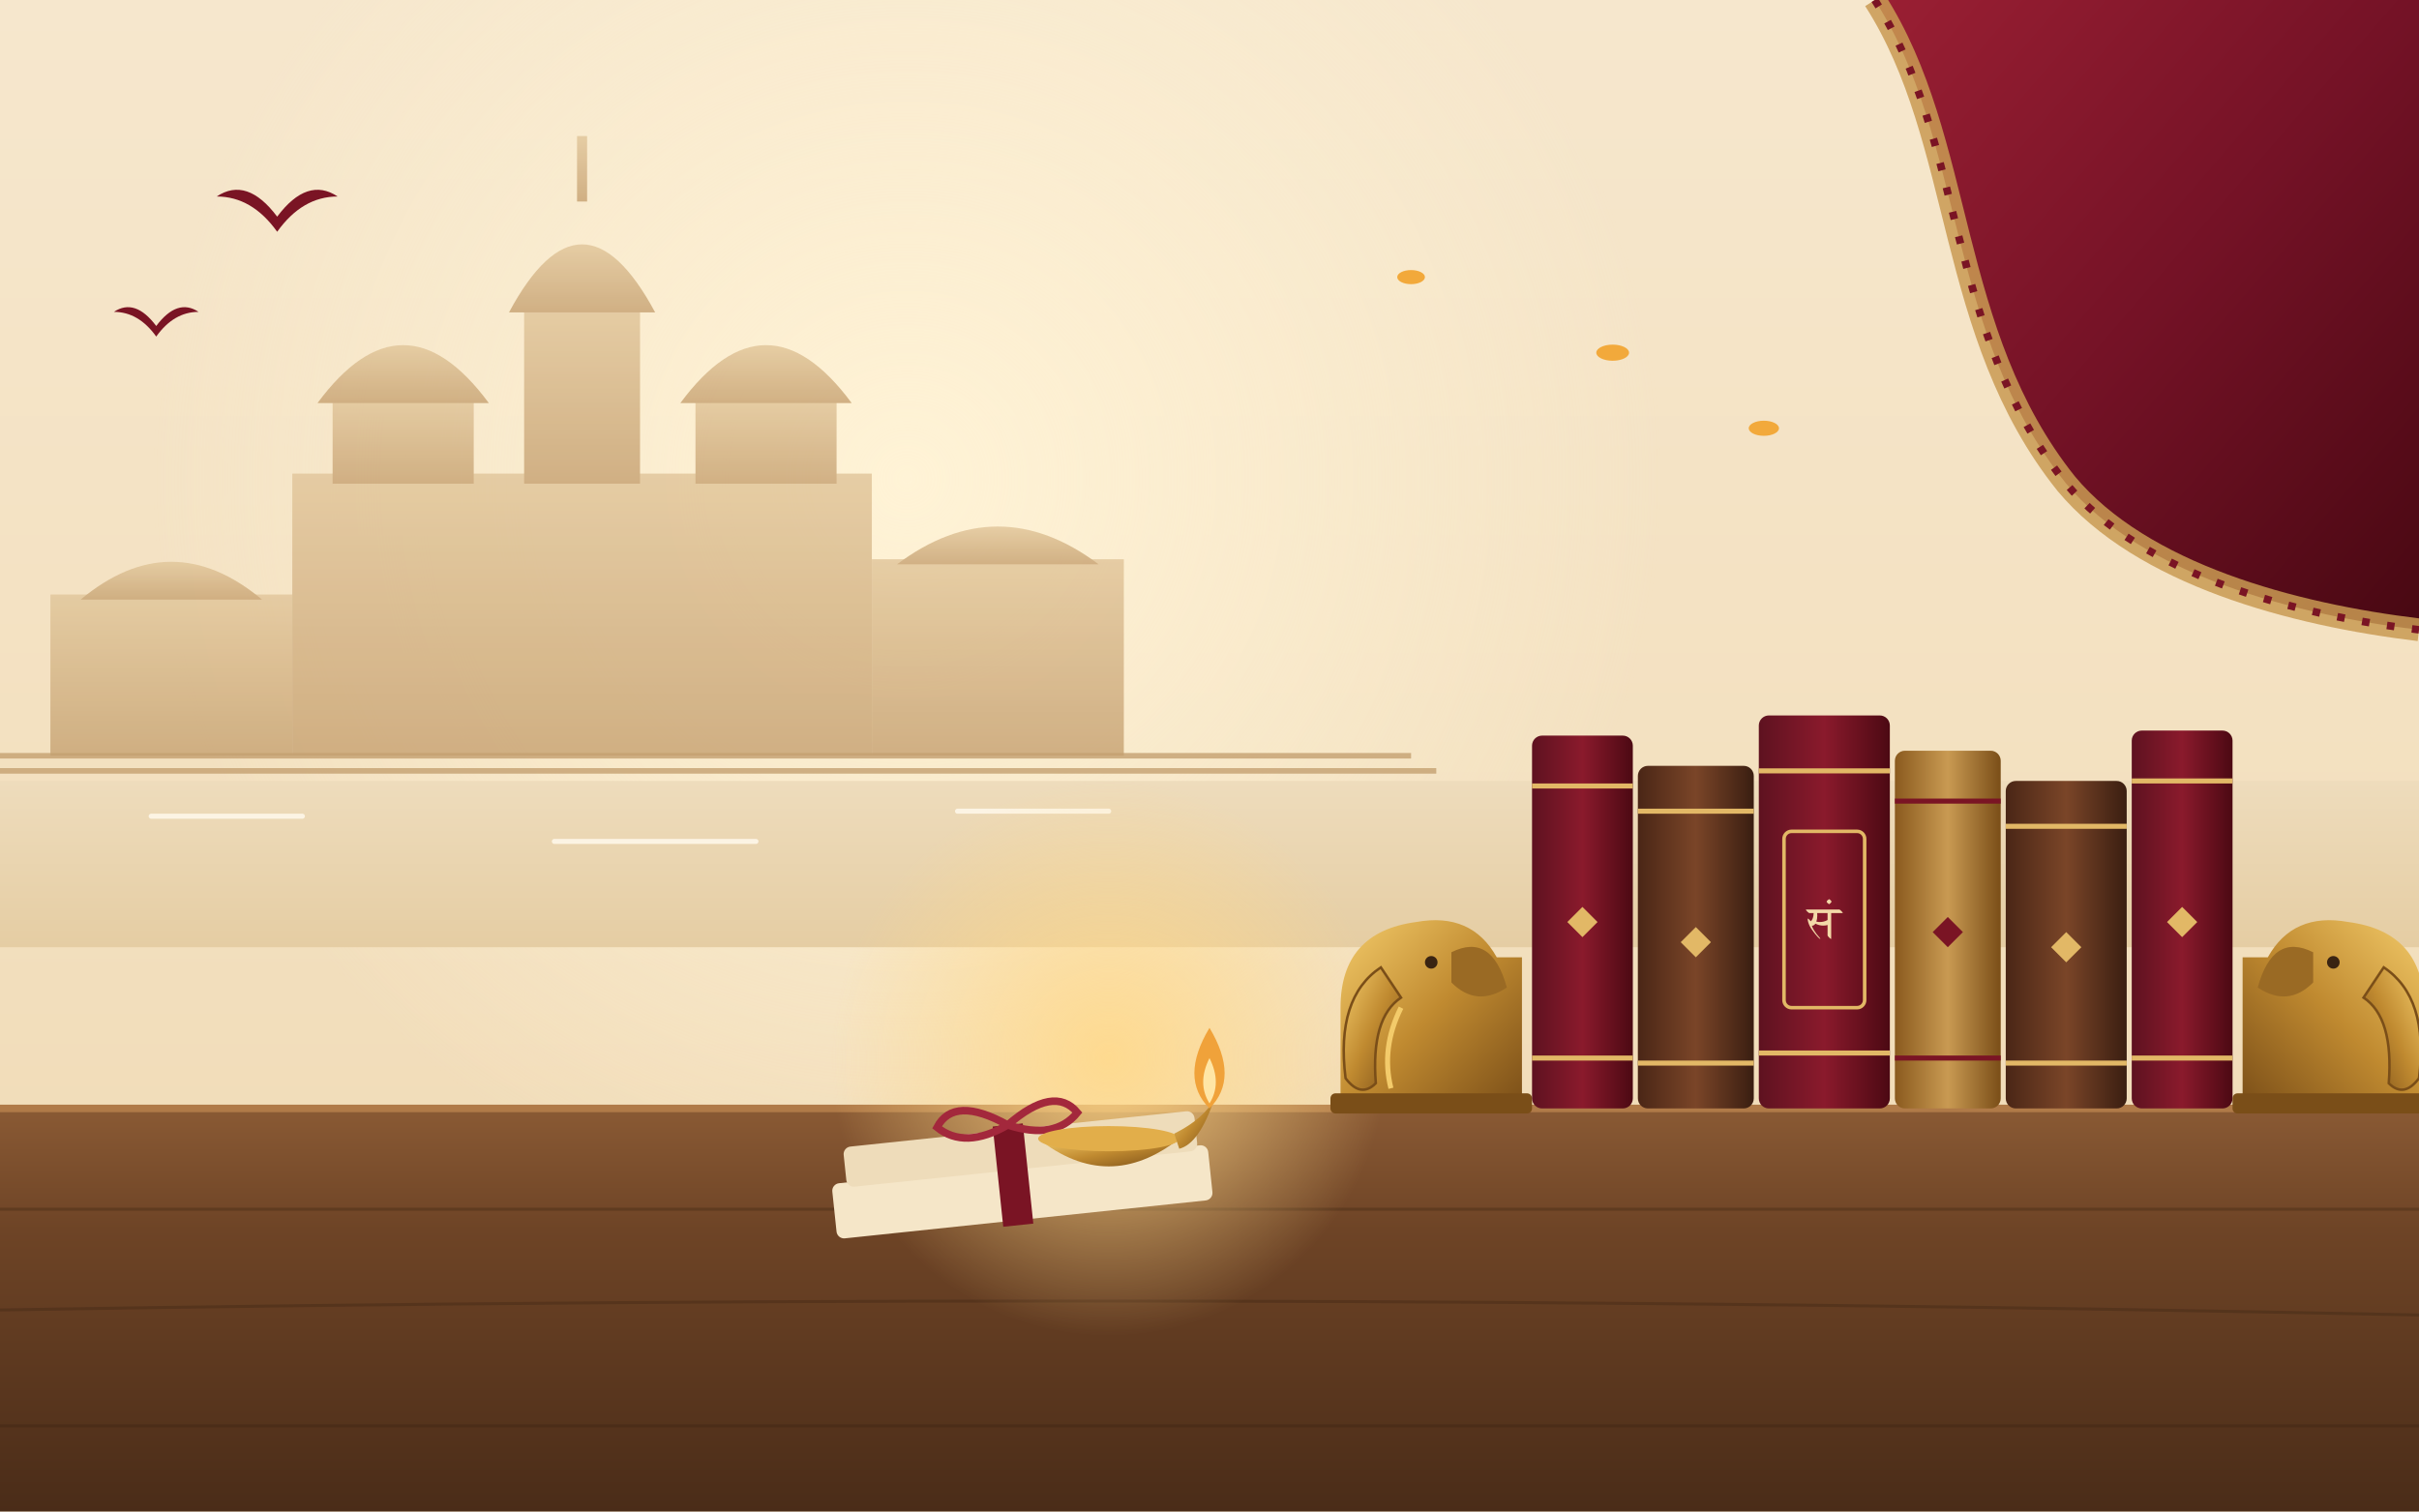
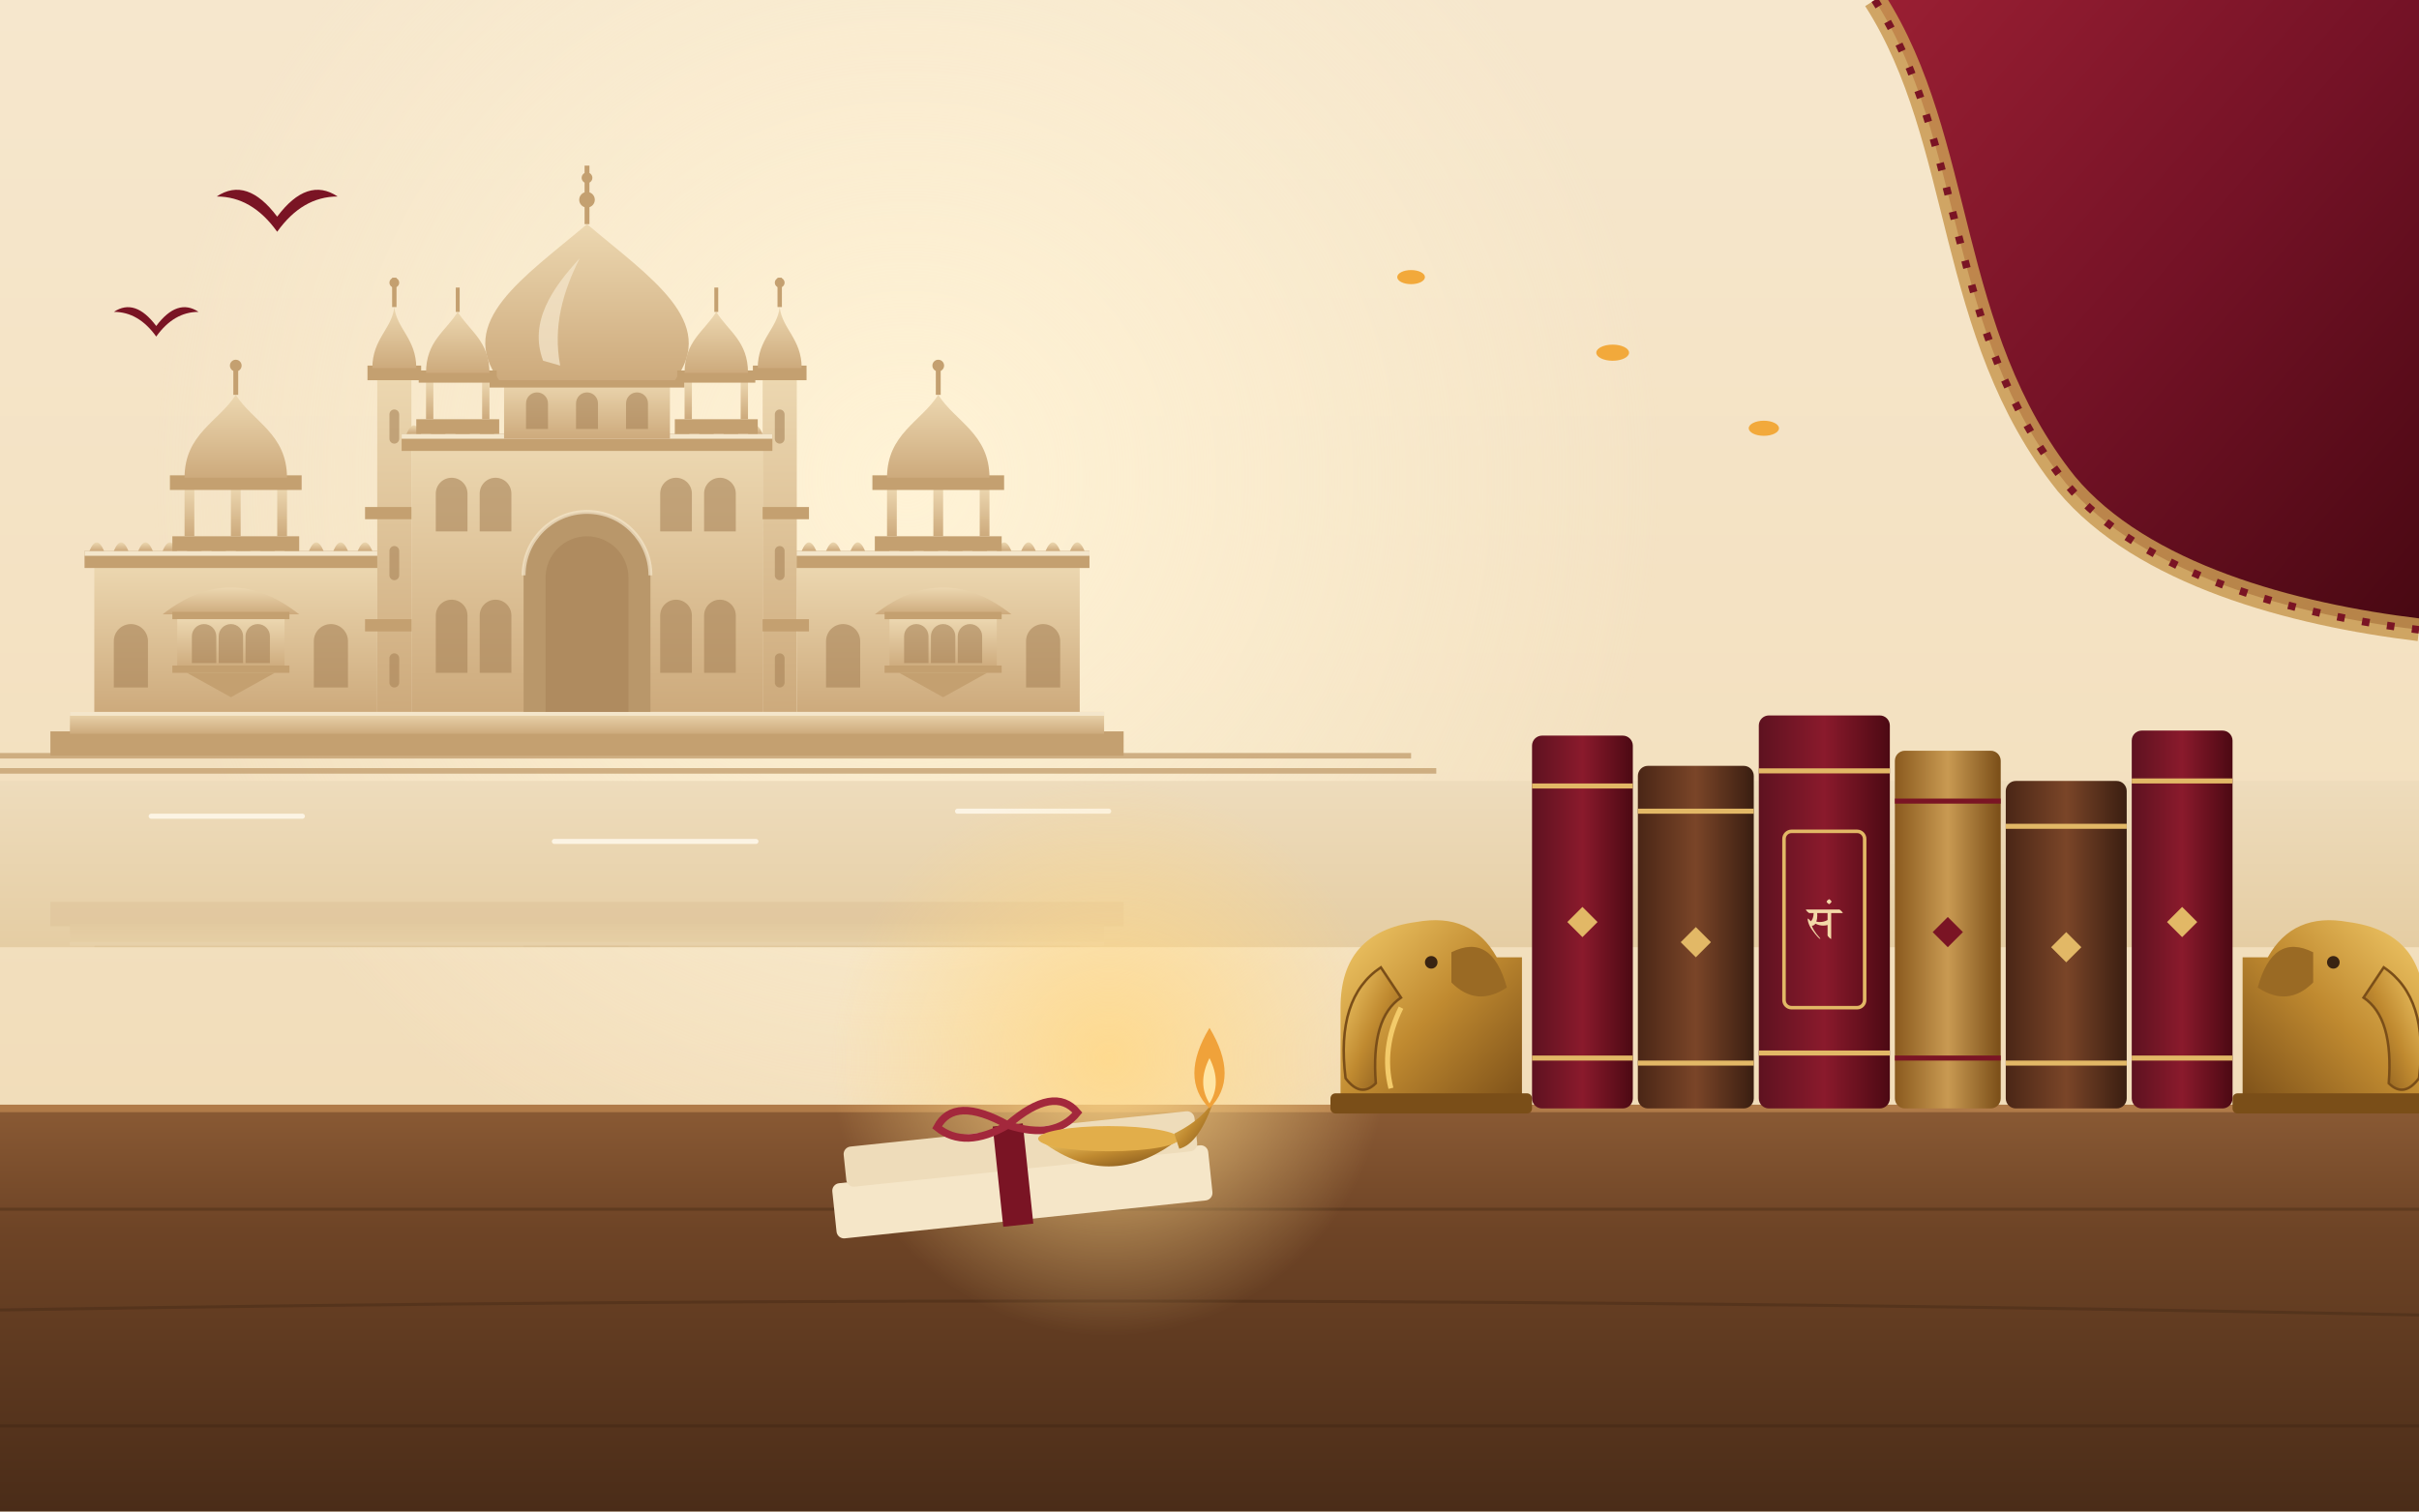
<svg xmlns="http://www.w3.org/2000/svg" viewBox="0 0 960 600">
  <defs>
+     <linearGradient id="sgPalA" x1="0" y1="0" x2="0" y2="1">
+       <stop offset="0" stop-color="#ECD7B0" />
+       <stop offset="1" stop-color="#CDAA7C" />
+     </linearGradient>
    <linearGradient id="sgSky" x1="0" y1="0" x2="0" y2="1">
      <stop offset="0" stop-color="#F6E7CD" />
      <stop offset=".55" stop-color="#F3E0BF" />
      <stop offset="1" stop-color="#EFD8B2" />
    </linearGradient>
    <radialGradient id="sgSkyGlow" cx=".5" cy=".5" r=".5">
      <stop offset="0" stop-color="#FFF3D6" />
      <stop offset="1" stop-color="#FFF3D6" stop-opacity="0" />
    </radialGradient>
    <radialGradient id="sgLamp" cx=".5" cy=".5" r=".5">
      <stop offset="0" stop-color="#FFD98A" stop-opacity=".9" />
      <stop offset="1" stop-color="#FFD98A" stop-opacity="0" />
    </radialGradient>
    <linearGradient id="sgPal" x1="0" y1="0" x2="0" y2="1">
      <stop offset="0" stop-color="#E2C79C" />
      <stop offset="1" stop-color="#C9A576" />
    </linearGradient>
    <linearGradient id="sgRiver" x1="0" y1="0" x2="0" y2="1">
      <stop offset="0" stop-color="#EEDCBC" />
      <stop offset="1" stop-color="#E5CDA3" />
    </linearGradient>
    <linearGradient id="sgTable" x1="0" y1="0" x2="0" y2="1">
      <stop offset="0" stop-color="#8A5A34" />
      <stop offset=".3" stop-color="#6E4426" />
      <stop offset="1" stop-color="#4A2C18" />
    </linearGradient>
    <linearGradient id="sgBrass" x1="0" y1="0" x2="1" y2="1">
      <stop offset="0" stop-color="#F3CB6A" />
      <stop offset=".5" stop-color="#C08A30" />
      <stop offset="1" stop-color="#7A4E18" />
    </linearGradient>
    <linearGradient id="sgV1" x1="0" y1="0" x2="1" y2="0">
      <stop offset="0" stop-color="#5E1220" />
      <stop offset=".5" stop-color="#8A1A2C" />
      <stop offset="1" stop-color="#4C0913" />
    </linearGradient>
    <linearGradient id="sgV2" x1="0" y1="0" x2="1" y2="0">
      <stop offset="0" stop-color="#4A2616" />
      <stop offset=".5" stop-color="#7A4528" />
      <stop offset="1" stop-color="#3A1E11" />
    </linearGradient>
    <linearGradient id="sgV3" x1="0" y1="0" x2="1" y2="0">
      <stop offset="0" stop-color="#8A5A1E" />
      <stop offset=".5" stop-color="#C99A52" />
      <stop offset="1" stop-color="#7A4E18" />
    </linearGradient>
    <linearGradient id="sgVelvet" x1="0" y1="0" x2="1" y2="1">
      <stop offset="0" stop-color="#9A1F33" />
      <stop offset=".5" stop-color="#741226" />
      <stop offset="1" stop-color="#480812" />
    </linearGradient>
  </defs>
  <rect width="960" height="600" fill="url(#sgSky)" />
  <circle class="uj-sunglow" cx="360" cy="190" r="300" fill="url(#sgSkyGlow)" />
-   <g fill="url(#sgPal)" opacity=".85">
-     <rect x="20" y="236" width="96" height="64" />
-     <path d="M32 238 Q68 208 104 238Z" />
-     <rect x="116" y="188" width="230" height="112" />
-     <rect x="132" y="158" width="56" height="34" />
-     <path d="M126 160 Q160 114 194 160Z" />
-     <rect x="276" y="158" width="56" height="34" />
-     <path d="M270 160 Q304 114 338 160Z" />
-     <rect x="208" y="122" width="46" height="70" />
-     <path d="M202 124 Q231 70 260 124Z" />
-     <rect x="229" y="54" width="4" height="26" />
-     <rect x="346" y="222" width="100" height="78" />
-     <path d="M356 224 Q396 194 436 224Z" />
+   <g transform="translate(20.0 58.0) scale(0.968)">
+     <g class="uj-palace">
+       <rect x="0" y="240" width="440" height="10" fill="#C4A070" />
+       <rect x="8" y="232" width="424" height="9" fill="url(#sgPalA)" />
+       <rect x="8" y="232" width="424" height="1.6" fill="#F4E6CB" />
+       <g>
+         <rect x="18" y="172" width="116" height="60" fill="url(#sgPalA)" />
+         <rect x="14" y="166" width="124" height="7" fill="#C4A070" />
+         <rect x="14" y="166" width="124" height="2" fill="#F4E6CB" />
+         <path d="M16 166 q3 -7 6 0Z" fill="url(#sgPalA)" />
+         <path d="M26 166 q3 -7 6 0Z" fill="url(#sgPalA)" />
+         <path d="M36 166 q3 -7 6 0Z" fill="url(#sgPalA)" />
+         <path d="M46 166 q3 -7 6 0Z" fill="url(#sgPalA)" />
+         <path d="M56 166 q3 -7 6 0Z" fill="url(#sgPalA)" />
+         <path d="M66 166 q3 -7 6 0Z" fill="url(#sgPalA)" />
+         <path d="M76 166 q3 -7 6 0Z" fill="url(#sgPalA)" />
+         <path d="M86 166 q3 -7 6 0Z" fill="url(#sgPalA)" />
+         <path d="M96 166 q3 -7 6 0Z" fill="url(#sgPalA)" />
+         <path d="M106 166 q3 -7 6 0Z" fill="url(#sgPalA)" />
+         <path d="M116 166 q3 -7 6 0Z" fill="url(#sgPalA)" />
+         <path d="M126 166 q3 -7 6 0Z" fill="url(#sgPalA)" />
+         <path d="M46 192 Q74 170 102 192Z" fill="url(#sgPalA)" />
+         <rect x="50" y="191" width="48" height="3" fill="#C4A070" />
+         <rect x="52" y="194" width="44" height="20" fill="url(#sgPalA)" />
+         <path d="M58 212 V201.0 A5.0 5.0 0 0 1 68 201.0 V212Z" fill="#A88458" opacity=".6" />
+         <path d="M69 212 V201.0 A5.0 5.0 0 0 1 79 201.0 V212Z" fill="#A88458" opacity=".6" />
+         <path d="M80 212 V201.0 A5.0 5.0 0 0 1 90 201.0 V212Z" fill="#A88458" opacity=".6" />
+         <rect x="50" y="213" width="48" height="3" fill="#C4A070" />
+         <path d="M56 216 L74 226 L92 216Z" fill="#C4A070" />
+         <path d="M26 222 V203.0 A7.0 7.0 0 0 1 40 203.0 V222Z" fill="#A88458" opacity=".6" />
+         <path d="M108 222 V203.0 A7.0 7.0 0 0 1 122 203.0 V222Z" fill="#A88458" opacity=".6" />
+         <rect x="50" y="160" width="52" height="6" fill="#C4A070" />
+         <rect x="55" y="140" width="4" height="20" fill="url(#sgPalA)" />
+         <rect x="74" y="140" width="4" height="20" fill="url(#sgPalA)" />
+         <rect x="93" y="140" width="4" height="20" fill="url(#sgPalA)" />
+         <rect x="49" y="135" width="54" height="6" fill="#C4A070" />
+         <path d="M55 136 C55 118 69 113 76 102 C83 113 97 118 97 136Z" fill="url(#sgPalA)" />
+         <path d="M76 102 V88" stroke="#C4A070" stroke-width="2" />
+         <circle cx="76" cy="90" r="2.4" fill="#C4A070" />
+         <rect x="134" y="96" width="14" height="136" fill="url(#sgPalA)" />
+         <rect x="129" y="148" width="24" height="5" fill="#C4A070" />
+         <rect x="129" y="194" width="24" height="5" fill="#C4A070" />
+         <rect x="130" y="90" width="22" height="6" fill="#C4A070" />
+         <path d="M132 91 C132 79 140 75 141 66 C142 75 150 79 150 91Z" fill="url(#sgPalA)" />
+         <path d="M141 66 V54" stroke="#C4A070" stroke-width="1.8" />
+         <circle cx="141" cy="56" r="2" fill="#C4A070" />
+         <rect x="139" y="108" width="4" height="14" rx="2" fill="#A88458" opacity=".6" />
+         <rect x="139" y="164" width="4" height="14" rx="2" fill="#A88458" opacity=".6" />
+         <rect x="139" y="208" width="4" height="14" rx="2" fill="#A88458" opacity=".6" />
+       </g>
+       <g transform="translate(440 0) scale(-1 1)">
+         <rect x="18" y="172" width="116" height="60" fill="url(#sgPalA)" />
+         <rect x="14" y="166" width="124" height="7" fill="#C4A070" />
+         <rect x="14" y="166" width="124" height="2" fill="#F4E6CB" />
+         <path d="M16 166 q3 -7 6 0Z" fill="url(#sgPalA)" />
+         <path d="M26 166 q3 -7 6 0Z" fill="url(#sgPalA)" />
+         <path d="M36 166 q3 -7 6 0Z" fill="url(#sgPalA)" />
+         <path d="M46 166 q3 -7 6 0Z" fill="url(#sgPalA)" />
+         <path d="M56 166 q3 -7 6 0Z" fill="url(#sgPalA)" />
+         <path d="M66 166 q3 -7 6 0Z" fill="url(#sgPalA)" />
+         <path d="M76 166 q3 -7 6 0Z" fill="url(#sgPalA)" />
+         <path d="M86 166 q3 -7 6 0Z" fill="url(#sgPalA)" />
+         <path d="M96 166 q3 -7 6 0Z" fill="url(#sgPalA)" />
+         <path d="M106 166 q3 -7 6 0Z" fill="url(#sgPalA)" />
+         <path d="M116 166 q3 -7 6 0Z" fill="url(#sgPalA)" />
+         <path d="M126 166 q3 -7 6 0Z" fill="url(#sgPalA)" />
+         <path d="M46 192 Q74 170 102 192Z" fill="url(#sgPalA)" />
+         <rect x="50" y="191" width="48" height="3" fill="#C4A070" />
+         <rect x="52" y="194" width="44" height="20" fill="url(#sgPalA)" />
+         <path d="M58 212 V201.0 A5.0 5.0 0 0 1 68 201.0 V212Z" fill="#A88458" opacity=".6" />
+         <path d="M69 212 V201.0 A5.0 5.0 0 0 1 79 201.0 V212Z" fill="#A88458" opacity=".6" />
+         <path d="M80 212 V201.0 A5.0 5.0 0 0 1 90 201.0 V212Z" fill="#A88458" opacity=".6" />
+         <rect x="50" y="213" width="48" height="3" fill="#C4A070" />
+         <path d="M56 216 L74 226 L92 216Z" fill="#C4A070" />
+         <path d="M26 222 V203.0 A7.0 7.0 0 0 1 40 203.0 V222Z" fill="#A88458" opacity=".6" />
+         <path d="M108 222 V203.0 A7.0 7.0 0 0 1 122 203.0 V222Z" fill="#A88458" opacity=".6" />
+         <rect x="50" y="160" width="52" height="6" fill="#C4A070" />
+         <rect x="55" y="140" width="4" height="20" fill="url(#sgPalA)" />
+         <rect x="74" y="140" width="4" height="20" fill="url(#sgPalA)" />
+         <rect x="93" y="140" width="4" height="20" fill="url(#sgPalA)" />
+         <rect x="49" y="135" width="54" height="6" fill="#C4A070" />
+         <path d="M55 136 C55 118 69 113 76 102 C83 113 97 118 97 136Z" fill="url(#sgPalA)" />
+         <path d="M76 102 V88" stroke="#C4A070" stroke-width="2" />
+         <circle cx="76" cy="90" r="2.4" fill="#C4A070" />
+         <rect x="134" y="96" width="14" height="136" fill="url(#sgPalA)" />
+         <rect x="129" y="148" width="24" height="5" fill="#C4A070" />
+         <rect x="129" y="194" width="24" height="5" fill="#C4A070" />
+         <rect x="130" y="90" width="22" height="6" fill="#C4A070" />
+         <path d="M132 91 C132 79 140 75 141 66 C142 75 150 79 150 91Z" fill="url(#sgPalA)" />
+         <path d="M141 66 V54" stroke="#C4A070" stroke-width="1.8" />
+         <circle cx="141" cy="56" r="2" fill="#C4A070" />
+         <rect x="139" y="108" width="4" height="14" rx="2" fill="#A88458" opacity=".6" />
+         <rect x="139" y="164" width="4" height="14" rx="2" fill="#A88458" opacity=".6" />
+         <rect x="139" y="208" width="4" height="14" rx="2" fill="#A88458" opacity=".6" />
+       </g>
+       <rect x="148" y="124" width="144" height="108" fill="url(#sgPalA)" />
+       <rect x="144" y="118" width="152" height="7" fill="#C4A070" />
+       <rect x="144" y="118" width="152" height="2" fill="#F4E6CB" />
+       <path d="M146 118 q3 -7 6 0Z" fill="url(#sgPalA)" />
+       <path d="M156 118 q3 -7 6 0Z" fill="url(#sgPalA)" />
+       <path d="M166 118 q3 -7 6 0Z" fill="url(#sgPalA)" />
+       <path d="M176 118 q3 -7 6 0Z" fill="url(#sgPalA)" />
+       <path d="M186 118 q3 -7 6 0Z" fill="url(#sgPalA)" />
+       <path d="M196 118 q3 -7 6 0Z" fill="url(#sgPalA)" />
+       <path d="M206 118 q3 -7 6 0Z" fill="url(#sgPalA)" />
+       <path d="M216 118 q3 -7 6 0Z" fill="url(#sgPalA)" />
+       <path d="M226 118 q3 -7 6 0Z" fill="url(#sgPalA)" />
+       <path d="M236 118 q3 -7 6 0Z" fill="url(#sgPalA)" />
+       <path d="M246 118 q3 -7 6 0Z" fill="url(#sgPalA)" />
+       <path d="M256 118 q3 -7 6 0Z" fill="url(#sgPalA)" />
+       <path d="M266 118 q3 -7 6 0Z" fill="url(#sgPalA)" />
+       <path d="M276 118 q3 -7 6 0Z" fill="url(#sgPalA)" />
+       <path d="M286 118 q3 -7 6 0Z" fill="url(#sgPalA)" />
+       <path d="M194 232 V176.0 A26.0 26.0 0 0 1 246 176.0 V232Z" fill="#B9976A" />
+       <path d="M203 232 V177.0 A17.0 17.0 0 0 1 237 177.0 V232Z" fill="#A88458" opacity=".6" />
+       <path d="M194 176 A26 26 0 0 1 246 176" fill="none" stroke="#F4E6CB" stroke-width="1.6" opacity=".7" />
+       <path d="M158 158 V142.5 A6.5 6.5 0 0 1 171 142.5 V158Z" fill="#A88458" opacity=".6" />
+       <path d="M158 216 V192.5 A6.5 6.5 0 0 1 171 192.5 V216Z" fill="#A88458" opacity=".6" />
+       <path d="M176 158 V142.5 A6.5 6.5 0 0 1 189 142.5 V158Z" fill="#A88458" opacity=".6" />
+       <path d="M176 216 V192.5 A6.5 6.5 0 0 1 189 192.5 V216Z" fill="#A88458" opacity=".6" />
+       <path d="M250 158 V142.5 A6.5 6.5 0 0 1 263 142.5 V158Z" fill="#A88458" opacity=".6" />
+       <path d="M250 216 V192.5 A6.5 6.5 0 0 1 263 192.5 V216Z" fill="#A88458" opacity=".6" />
+       <path d="M268 158 V142.5 A6.5 6.5 0 0 1 281 142.5 V158Z" fill="#A88458" opacity=".6" />
+       <path d="M268 216 V192.5 A6.5 6.5 0 0 1 281 192.5 V216Z" fill="#A88458" opacity=".6" />
+       <rect x="186" y="96" width="68" height="24" fill="url(#sgPalA)" />
+       <path d="M195 116 V105.5 A4.5 4.5 0 0 1 204 105.5 V116Z" fill="#A88458" opacity=".6" />
+       <path d="M215.5 116 V105.5 A4.5 4.5 0 0 1 224.5 105.5 V116Z" fill="#A88458" opacity=".6" />
+       <path d="M236 116 V105.5 A4.5 4.5 0 0 1 245 105.5 V116Z" fill="#A88458" opacity=".6" />
+       <rect x="180" y="94" width="80" height="5" fill="#C4A070" />
+       <path d="M184 96 C166 72 194 54 220 32 C246 54 274 72 256 96Z" fill="url(#sgPalA)" />
+       <path d="M202 88 C196 72 206 58 217 46 C210 60 206 74 209 90Z" fill="#F4E6CB" opacity=".75" />
+       <path d="M220 32 V8" stroke="#C4A070" stroke-width="2" />
+       <circle cx="220" cy="22" r="3.2" fill="#C4A070" />
+       <circle cx="220" cy="13" r="2.2" fill="#C4A070" />
+       <rect x="150" y="112" width="34" height="6" fill="#C4A070" />
+       <rect x="154" y="96" width="3" height="16" fill="url(#sgPalA)" />
+       <rect x="177" y="96" width="3" height="16" fill="url(#sgPalA)" />
+       <rect x="151" y="92" width="32" height="5" fill="#C4A070" />
+       <path d="M154 93 C154 80 162 76 167 68 C172 76 180 80 180 93Z" fill="url(#sgPalA)" />
+       <path d="M167 68 V58" stroke="#C4A070" stroke-width="1.6" />
+       <rect x="256" y="112" width="34" height="6" fill="#C4A070" />
+       <rect x="260" y="96" width="3" height="16" fill="url(#sgPalA)" />
+       <rect x="283" y="96" width="3" height="16" fill="url(#sgPalA)" />
+       <rect x="257" y="92" width="32" height="5" fill="#C4A070" />
+       <path d="M260 93 C260 80 268 76 273 68 C278 76 286 80 286 93Z" fill="url(#sgPalA)" />
+       <path d="M273 68 V58" stroke="#C4A070" stroke-width="1.6" />
+     </g>
  </g>
  <g stroke="#C4A070" stroke-width="2.2" opacity=".8">
    <line x1="0" y1="300" x2="560" y2="300" />
    <line x1="0" y1="306" x2="570" y2="306" />
  </g>
  <rect x="0" y="310" width="960" height="66" fill="url(#sgRiver)" />
+   <clipPath id="sgRivClip">
+     <rect x="0" y="310" width="960" height="66" />
+   </clipPath>
+   <g clip-path="url(#sgRivClip)" opacity=".16">
+     <g transform="translate(20.0 600.0) scale(0.968 -0.968)">
+       <g class="uj-palace">
+         <rect x="0" y="240" width="440" height="10" fill="#C4A070" />
+         <rect x="8" y="232" width="424" height="9" fill="url(#sgPalA)" />
+         <rect x="8" y="232" width="424" height="1.6" fill="#F4E6CB" />
+         <g>
+           <rect x="18" y="172" width="116" height="60" fill="url(#sgPalA)" />
+           <rect x="14" y="166" width="124" height="7" fill="#C4A070" />
+           <rect x="14" y="166" width="124" height="2" fill="#F4E6CB" />
+           <path d="M16 166 q3 -7 6 0Z" fill="url(#sgPalA)" />
+           <path d="M26 166 q3 -7 6 0Z" fill="url(#sgPalA)" />
+           <path d="M36 166 q3 -7 6 0Z" fill="url(#sgPalA)" />
+           <path d="M46 166 q3 -7 6 0Z" fill="url(#sgPalA)" />
+           <path d="M56 166 q3 -7 6 0Z" fill="url(#sgPalA)" />
+           <path d="M66 166 q3 -7 6 0Z" fill="url(#sgPalA)" />
+           <path d="M76 166 q3 -7 6 0Z" fill="url(#sgPalA)" />
+           <path d="M86 166 q3 -7 6 0Z" fill="url(#sgPalA)" />
+           <path d="M96 166 q3 -7 6 0Z" fill="url(#sgPalA)" />
+           <path d="M106 166 q3 -7 6 0Z" fill="url(#sgPalA)" />
+           <path d="M116 166 q3 -7 6 0Z" fill="url(#sgPalA)" />
+           <path d="M126 166 q3 -7 6 0Z" fill="url(#sgPalA)" />
+           <path d="M46 192 Q74 170 102 192Z" fill="url(#sgPalA)" />
+           <rect x="50" y="191" width="48" height="3" fill="#C4A070" />
+           <rect x="52" y="194" width="44" height="20" fill="url(#sgPalA)" />
+           <path d="M58 212 V201.0 A5.0 5.0 0 0 1 68 201.0 V212Z" fill="#A88458" opacity=".6" />
+           <path d="M69 212 V201.0 A5.0 5.0 0 0 1 79 201.0 V212Z" fill="#A88458" opacity=".6" />
+           <path d="M80 212 V201.0 A5.0 5.0 0 0 1 90 201.0 V212Z" fill="#A88458" opacity=".6" />
+           <rect x="50" y="213" width="48" height="3" fill="#C4A070" />
+           <path d="M56 216 L74 226 L92 216Z" fill="#C4A070" />
+           <path d="M26 222 V203.0 A7.0 7.0 0 0 1 40 203.0 V222Z" fill="#A88458" opacity=".6" />
+           <path d="M108 222 V203.0 A7.0 7.0 0 0 1 122 203.0 V222Z" fill="#A88458" opacity=".6" />
+           <rect x="50" y="160" width="52" height="6" fill="#C4A070" />
+           <rect x="55" y="140" width="4" height="20" fill="url(#sgPalA)" />
+           <rect x="74" y="140" width="4" height="20" fill="url(#sgPalA)" />
+           <rect x="93" y="140" width="4" height="20" fill="url(#sgPalA)" />
+           <rect x="49" y="135" width="54" height="6" fill="#C4A070" />
+           <path d="M55 136 C55 118 69 113 76 102 C83 113 97 118 97 136Z" fill="url(#sgPalA)" />
+           <path d="M76 102 V88" stroke="#C4A070" stroke-width="2" />
+           <circle cx="76" cy="90" r="2.4" fill="#C4A070" />
+           <rect x="134" y="96" width="14" height="136" fill="url(#sgPalA)" />
+           <rect x="129" y="148" width="24" height="5" fill="#C4A070" />
+           <rect x="129" y="194" width="24" height="5" fill="#C4A070" />
+           <rect x="130" y="90" width="22" height="6" fill="#C4A070" />
+           <path d="M132 91 C132 79 140 75 141 66 C142 75 150 79 150 91Z" fill="url(#sgPalA)" />
+           <path d="M141 66 V54" stroke="#C4A070" stroke-width="1.8" />
+           <circle cx="141" cy="56" r="2" fill="#C4A070" />
+           <rect x="139" y="108" width="4" height="14" rx="2" fill="#A88458" opacity=".6" />
+           <rect x="139" y="164" width="4" height="14" rx="2" fill="#A88458" opacity=".6" />
+           <rect x="139" y="208" width="4" height="14" rx="2" fill="#A88458" opacity=".6" />
+         </g>
+         <g transform="translate(440 0) scale(-1 1)">
+           <rect x="18" y="172" width="116" height="60" fill="url(#sgPalA)" />
+           <rect x="14" y="166" width="124" height="7" fill="#C4A070" />
+           <rect x="14" y="166" width="124" height="2" fill="#F4E6CB" />
+           <path d="M16 166 q3 -7 6 0Z" fill="url(#sgPalA)" />
+           <path d="M26 166 q3 -7 6 0Z" fill="url(#sgPalA)" />
+           <path d="M36 166 q3 -7 6 0Z" fill="url(#sgPalA)" />
+           <path d="M46 166 q3 -7 6 0Z" fill="url(#sgPalA)" />
+           <path d="M56 166 q3 -7 6 0Z" fill="url(#sgPalA)" />
+           <path d="M66 166 q3 -7 6 0Z" fill="url(#sgPalA)" />
+           <path d="M76 166 q3 -7 6 0Z" fill="url(#sgPalA)" />
+           <path d="M86 166 q3 -7 6 0Z" fill="url(#sgPalA)" />
+           <path d="M96 166 q3 -7 6 0Z" fill="url(#sgPalA)" />
+           <path d="M106 166 q3 -7 6 0Z" fill="url(#sgPalA)" />
+           <path d="M116 166 q3 -7 6 0Z" fill="url(#sgPalA)" />
+           <path d="M126 166 q3 -7 6 0Z" fill="url(#sgPalA)" />
+           <path d="M46 192 Q74 170 102 192Z" fill="url(#sgPalA)" />
+           <rect x="50" y="191" width="48" height="3" fill="#C4A070" />
+           <rect x="52" y="194" width="44" height="20" fill="url(#sgPalA)" />
+           <path d="M58 212 V201.0 A5.0 5.0 0 0 1 68 201.0 V212Z" fill="#A88458" opacity=".6" />
+           <path d="M69 212 V201.0 A5.0 5.0 0 0 1 79 201.0 V212Z" fill="#A88458" opacity=".6" />
+           <path d="M80 212 V201.0 A5.0 5.0 0 0 1 90 201.0 V212Z" fill="#A88458" opacity=".6" />
+           <rect x="50" y="213" width="48" height="3" fill="#C4A070" />
+           <path d="M56 216 L74 226 L92 216Z" fill="#C4A070" />
+           <path d="M26 222 V203.0 A7.0 7.0 0 0 1 40 203.0 V222Z" fill="#A88458" opacity=".6" />
+           <path d="M108 222 V203.0 A7.0 7.0 0 0 1 122 203.0 V222Z" fill="#A88458" opacity=".6" />
+           <rect x="50" y="160" width="52" height="6" fill="#C4A070" />
+           <rect x="55" y="140" width="4" height="20" fill="url(#sgPalA)" />
+           <rect x="74" y="140" width="4" height="20" fill="url(#sgPalA)" />
+           <rect x="93" y="140" width="4" height="20" fill="url(#sgPalA)" />
+           <rect x="49" y="135" width="54" height="6" fill="#C4A070" />
+           <path d="M55 136 C55 118 69 113 76 102 C83 113 97 118 97 136Z" fill="url(#sgPalA)" />
+           <path d="M76 102 V88" stroke="#C4A070" stroke-width="2" />
+           <circle cx="76" cy="90" r="2.4" fill="#C4A070" />
+           <rect x="134" y="96" width="14" height="136" fill="url(#sgPalA)" />
+           <rect x="129" y="148" width="24" height="5" fill="#C4A070" />
+           <rect x="129" y="194" width="24" height="5" fill="#C4A070" />
+           <rect x="130" y="90" width="22" height="6" fill="#C4A070" />
+           <path d="M132 91 C132 79 140 75 141 66 C142 75 150 79 150 91Z" fill="url(#sgPalA)" />
+           <path d="M141 66 V54" stroke="#C4A070" stroke-width="1.8" />
+           <circle cx="141" cy="56" r="2" fill="#C4A070" />
+           <rect x="139" y="108" width="4" height="14" rx="2" fill="#A88458" opacity=".6" />
+           <rect x="139" y="164" width="4" height="14" rx="2" fill="#A88458" opacity=".6" />
+           <rect x="139" y="208" width="4" height="14" rx="2" fill="#A88458" opacity=".6" />
+         </g>
+         <rect x="148" y="124" width="144" height="108" fill="url(#sgPalA)" />
+         <rect x="144" y="118" width="152" height="7" fill="#C4A070" />
+         <rect x="144" y="118" width="152" height="2" fill="#F4E6CB" />
+         <path d="M146 118 q3 -7 6 0Z" fill="url(#sgPalA)" />
+         <path d="M156 118 q3 -7 6 0Z" fill="url(#sgPalA)" />
+         <path d="M166 118 q3 -7 6 0Z" fill="url(#sgPalA)" />
+         <path d="M176 118 q3 -7 6 0Z" fill="url(#sgPalA)" />
+         <path d="M186 118 q3 -7 6 0Z" fill="url(#sgPalA)" />
+         <path d="M196 118 q3 -7 6 0Z" fill="url(#sgPalA)" />
+         <path d="M206 118 q3 -7 6 0Z" fill="url(#sgPalA)" />
+         <path d="M216 118 q3 -7 6 0Z" fill="url(#sgPalA)" />
+         <path d="M226 118 q3 -7 6 0Z" fill="url(#sgPalA)" />
+         <path d="M236 118 q3 -7 6 0Z" fill="url(#sgPalA)" />
+         <path d="M246 118 q3 -7 6 0Z" fill="url(#sgPalA)" />
+         <path d="M256 118 q3 -7 6 0Z" fill="url(#sgPalA)" />
+         <path d="M266 118 q3 -7 6 0Z" fill="url(#sgPalA)" />
+         <path d="M276 118 q3 -7 6 0Z" fill="url(#sgPalA)" />
+         <path d="M286 118 q3 -7 6 0Z" fill="url(#sgPalA)" />
+         <path d="M194 232 V176.0 A26.0 26.0 0 0 1 246 176.0 V232Z" fill="#B9976A" />
+         <path d="M203 232 V177.0 A17.0 17.0 0 0 1 237 177.0 V232Z" fill="#A88458" opacity=".6" />
+         <path d="M194 176 A26 26 0 0 1 246 176" fill="none" stroke="#F4E6CB" stroke-width="1.6" opacity=".7" />
+         <path d="M158 158 V142.5 A6.5 6.5 0 0 1 171 142.5 V158Z" fill="#A88458" opacity=".6" />
+         <path d="M158 216 V192.5 A6.5 6.5 0 0 1 171 192.5 V216Z" fill="#A88458" opacity=".6" />
+         <path d="M176 158 V142.5 A6.5 6.5 0 0 1 189 142.5 V158Z" fill="#A88458" opacity=".6" />
+         <path d="M176 216 V192.5 A6.5 6.5 0 0 1 189 192.5 V216Z" fill="#A88458" opacity=".6" />
+         <path d="M250 158 V142.5 A6.5 6.5 0 0 1 263 142.5 V158Z" fill="#A88458" opacity=".6" />
+         <path d="M250 216 V192.5 A6.5 6.5 0 0 1 263 192.5 V216Z" fill="#A88458" opacity=".6" />
+         <path d="M268 158 V142.5 A6.5 6.5 0 0 1 281 142.5 V158Z" fill="#A88458" opacity=".6" />
+         <path d="M268 216 V192.5 A6.5 6.5 0 0 1 281 192.5 V216Z" fill="#A88458" opacity=".6" />
+         <rect x="186" y="96" width="68" height="24" fill="url(#sgPalA)" />
+         <path d="M195 116 V105.5 A4.5 4.5 0 0 1 204 105.5 V116Z" fill="#A88458" opacity=".6" />
+         <path d="M215.5 116 V105.5 A4.5 4.5 0 0 1 224.5 105.5 V116Z" fill="#A88458" opacity=".6" />
+         <path d="M236 116 V105.5 A4.5 4.5 0 0 1 245 105.5 V116Z" fill="#A88458" opacity=".6" />
+         <rect x="180" y="94" width="80" height="5" fill="#C4A070" />
+         <path d="M184 96 C166 72 194 54 220 32 C246 54 274 72 256 96Z" fill="url(#sgPalA)" />
+         <path d="M202 88 C196 72 206 58 217 46 C210 60 206 74 209 90Z" fill="#F4E6CB" opacity=".75" />
+         <path d="M220 32 V8" stroke="#C4A070" stroke-width="2" />
+         <circle cx="220" cy="22" r="3.2" fill="#C4A070" />
+         <circle cx="220" cy="13" r="2.2" fill="#C4A070" />
+         <rect x="150" y="112" width="34" height="6" fill="#C4A070" />
+         <rect x="154" y="96" width="3" height="16" fill="url(#sgPalA)" />
+         <rect x="177" y="96" width="3" height="16" fill="url(#sgPalA)" />
+         <rect x="151" y="92" width="32" height="5" fill="#C4A070" />
+         <path d="M154 93 C154 80 162 76 167 68 C172 76 180 80 180 93Z" fill="url(#sgPalA)" />
+         <path d="M167 68 V58" stroke="#C4A070" stroke-width="1.6" />
+         <rect x="256" y="112" width="34" height="6" fill="#C4A070" />
+         <rect x="260" y="96" width="3" height="16" fill="url(#sgPalA)" />
+         <rect x="283" y="96" width="3" height="16" fill="url(#sgPalA)" />
+         <rect x="257" y="92" width="32" height="5" fill="#C4A070" />
+         <path d="M260 93 C260 80 268 76 273 68 C278 76 286 80 286 93Z" fill="url(#sgPalA)" />
+         <path d="M273 68 V58" stroke="#C4A070" stroke-width="1.6" />
+       </g>
+     </g>
+   </g>
  <g class="uj-shimmer" stroke="#FFF9EC" stroke-width="2" stroke-linecap="round" opacity=".85">
    <line x1="60" y1="324" x2="120" y2="324" />
    <line x1="220" y1="334" x2="300" y2="334" />
    <line x1="380" y1="322" x2="440" y2="322" />
  </g>
  <g fill="#7A1424">
    <g class="uj-b1" transform="translate(110 84)">
      <g class="uj-bird-fly">
        <path class="uj-bird-wing" d="M-24 -6 Q-12 -14 0 2 Q12 -14 24 -6 Q10 -6 0 8 Q-10 -6 -24 -6Z" />
      </g>
    </g>
    <g class="uj-b2" transform="translate(62 128) scale(.7)">
      <g class="uj-bird-fly">
        <path class="uj-bird-wing" d="M-24 -6 Q-12 -14 0 2 Q12 -14 24 -6 Q10 -6 0 8 Q-10 -6 -24 -6Z" />
      </g>
    </g>
  </g>
  <path d="M744 0 C780 56 772 132 820 192 C850 228 910 244 960 250 V0Z" fill="url(#sgVelvet)" />
  <path d="M744 0 C780 56 772 132 820 192 C850 228 910 244 960 250" fill="none" stroke="#C99A52" stroke-width="9" opacity=".85" />
  <path d="M744 0 C780 56 772 132 820 192 C850 228 910 244 960 250" fill="none" stroke="#7A1424" stroke-width="3" stroke-dasharray="3 7" />
  <rect x="0" y="440" width="960" height="160" fill="url(#sgTable)" />
  <path d="M0 440 H960" stroke="#B07A48" stroke-width="3" />
  <g stroke="#3A2212" stroke-width="1.2" opacity=".35" fill="none">
    <path d="M0 480 H960" />
    <path d="M0 520 Q480 512 960 522" />
    <path d="M0 566 H960" />
  </g>
  <circle class="sg-glow" cx="440" cy="420" r="110" fill="url(#sgLamp)" />
  <g>
    <path d="M532 440 L532 400 Q532 370 562 366 Q584 362 594 380 L604 380 L604 440Z" fill="url(#sgBrass)" />
    <path d="M548 384 Q530 396 534 428 Q540 436 546 430 Q544 404 556 396Z" fill="url(#sgBrass)" stroke="#7A4E18" stroke-width="1" />
    <path d="M576 378 Q592 370 598 392 Q586 400 576 390Z" fill="#9A6A24" />
    <circle cx="568" cy="382" r="2.5" fill="#3A2412" />
    <path d="M556 400 Q548 416 552 432" fill="none" stroke="#F3CB6A" stroke-width="2" />
    <rect x="528" y="434" width="80" height="8" rx="2" fill="#7A4E18" />
  </g>
  <g>
    <rect x="608" y="292" width="40" height="148" rx="4" fill="url(#sgV1)" />
    <rect x="650" y="304" width="46" height="136" rx="4" fill="url(#sgV2)" />
    <g class="sg-pull">
      <rect x="698" y="284" width="52" height="156" rx="4" fill="url(#sgV1)" />
      <g stroke="#E2B866" stroke-width="2">
        <line x1="698" y1="306" x2="750" y2="306" />
        <line x1="698" y1="418" x2="750" y2="418" />
      </g>
      <rect x="708" y="330" width="32" height="70" rx="3" fill="none" stroke="#E2B866" stroke-width="1.4" />
      <text x="724" y="372" text-anchor="middle" font-family="Yatra One, serif" font-size="18" fill="#F3D9A8">सं</text>
    </g>
    <rect x="752" y="298" width="42" height="142" rx="4" fill="url(#sgV3)" />
    <rect x="796" y="310" width="48" height="130" rx="4" fill="url(#sgV2)" />
    <rect x="846" y="290" width="40" height="150" rx="4" fill="url(#sgV1)" />
    <g stroke="#E2B866" stroke-width="2">
      <line x1="608" y1="312" x2="648" y2="312" />
      <line x1="608" y1="420" x2="648" y2="420" />
      <line x1="650" y1="322" x2="696" y2="322" />
      <line x1="650" y1="422" x2="696" y2="422" />
      <line x1="796" y1="328" x2="844" y2="328" />
      <line x1="796" y1="422" x2="844" y2="422" />
      <line x1="846" y1="310" x2="886" y2="310" />
      <line x1="846" y1="420" x2="886" y2="420" />
    </g>
    <g stroke="#7A1424" stroke-width="2">
      <line x1="752" y1="318" x2="794" y2="318" />
      <line x1="752" y1="420" x2="794" y2="420" />
    </g>
    <g fill="#E2B866">
      <path d="M628 360 l6 6 -6 6 -6 -6z" />
      <path d="M673 368 l6 6 -6 6 -6 -6z" />
      <path d="M773 364 l6 6 -6 6 -6 -6z" fill="#7A1424" />
      <path d="M820 370 l6 6 -6 6 -6 -6z" />
      <path d="M866 360 l6 6 -6 6 -6 -6z" />
    </g>
  </g>
  <g transform="translate(1494 0) scale(-1 1)">
    <path d="M532 440 L532 400 Q532 370 562 366 Q584 362 594 380 L604 380 L604 440Z" fill="url(#sgBrass)" />
    <path d="M548 384 Q530 396 534 428 Q540 436 546 430 Q544 404 556 396Z" fill="url(#sgBrass)" stroke="#7A4E18" stroke-width="1" />
    <path d="M576 378 Q592 370 598 392 Q586 400 576 390Z" fill="#9A6A24" />
    <circle cx="568" cy="382" r="2.5" fill="#3A2412" />
    <rect x="528" y="434" width="80" height="8" rx="2" fill="#7A4E18" />
  </g>
  <g transform="translate(330 470) rotate(-6)">
    <rect x="0" y="0" width="150" height="22" rx="3" fill="#F5E6C8" />
    <rect x="6" y="-14" width="140" height="16" rx="3" fill="#EEDCBA" />
    <rect x="66" y="-16" width="12" height="40" fill="#7A1424" />
    <path d="M72 -16 q-20 -14 -28 -2 q10 10 28 2 q20 -14 28 -2 q-10 10 -28 2" fill="none" stroke="#A3283C" stroke-width="3" />
  </g>
  <path d="M412 452 Q440 474 468 452Z" fill="url(#sgBrass)" />
  <ellipse cx="440" cy="452" rx="28" ry="5" fill="#E2AE4A" />
  <path d="M466 450 Q478 444 482 436 Q476 454 468 456Z" fill="url(#sgBrass)" />
  <g class="sg-diya">
    <path d="M480 408 Q492 428 480 440 Q468 428 480 408Z" fill="#F0A23A" />
    <path d="M480 420 Q485 430 480 438 Q475 430 480 420Z" fill="#FFE6A6" />
  </g>
  <g fill="#F2A93B">
    <g class="uj-p1" transform="translate(640 140)">
      <g class="uj-petal">
        <ellipse rx="6.5" ry="3.2" />
      </g>
    </g>
    <g class="uj-p2" transform="translate(560 110)">
      <g class="uj-petal">
        <ellipse rx="5.5" ry="2.8" />
      </g>
    </g>
    <g class="uj-p3" transform="translate(700 170)">
      <g class="uj-petal">
        <ellipse rx="6" ry="3" />
      </g>
    </g>
  </g>
</svg>
